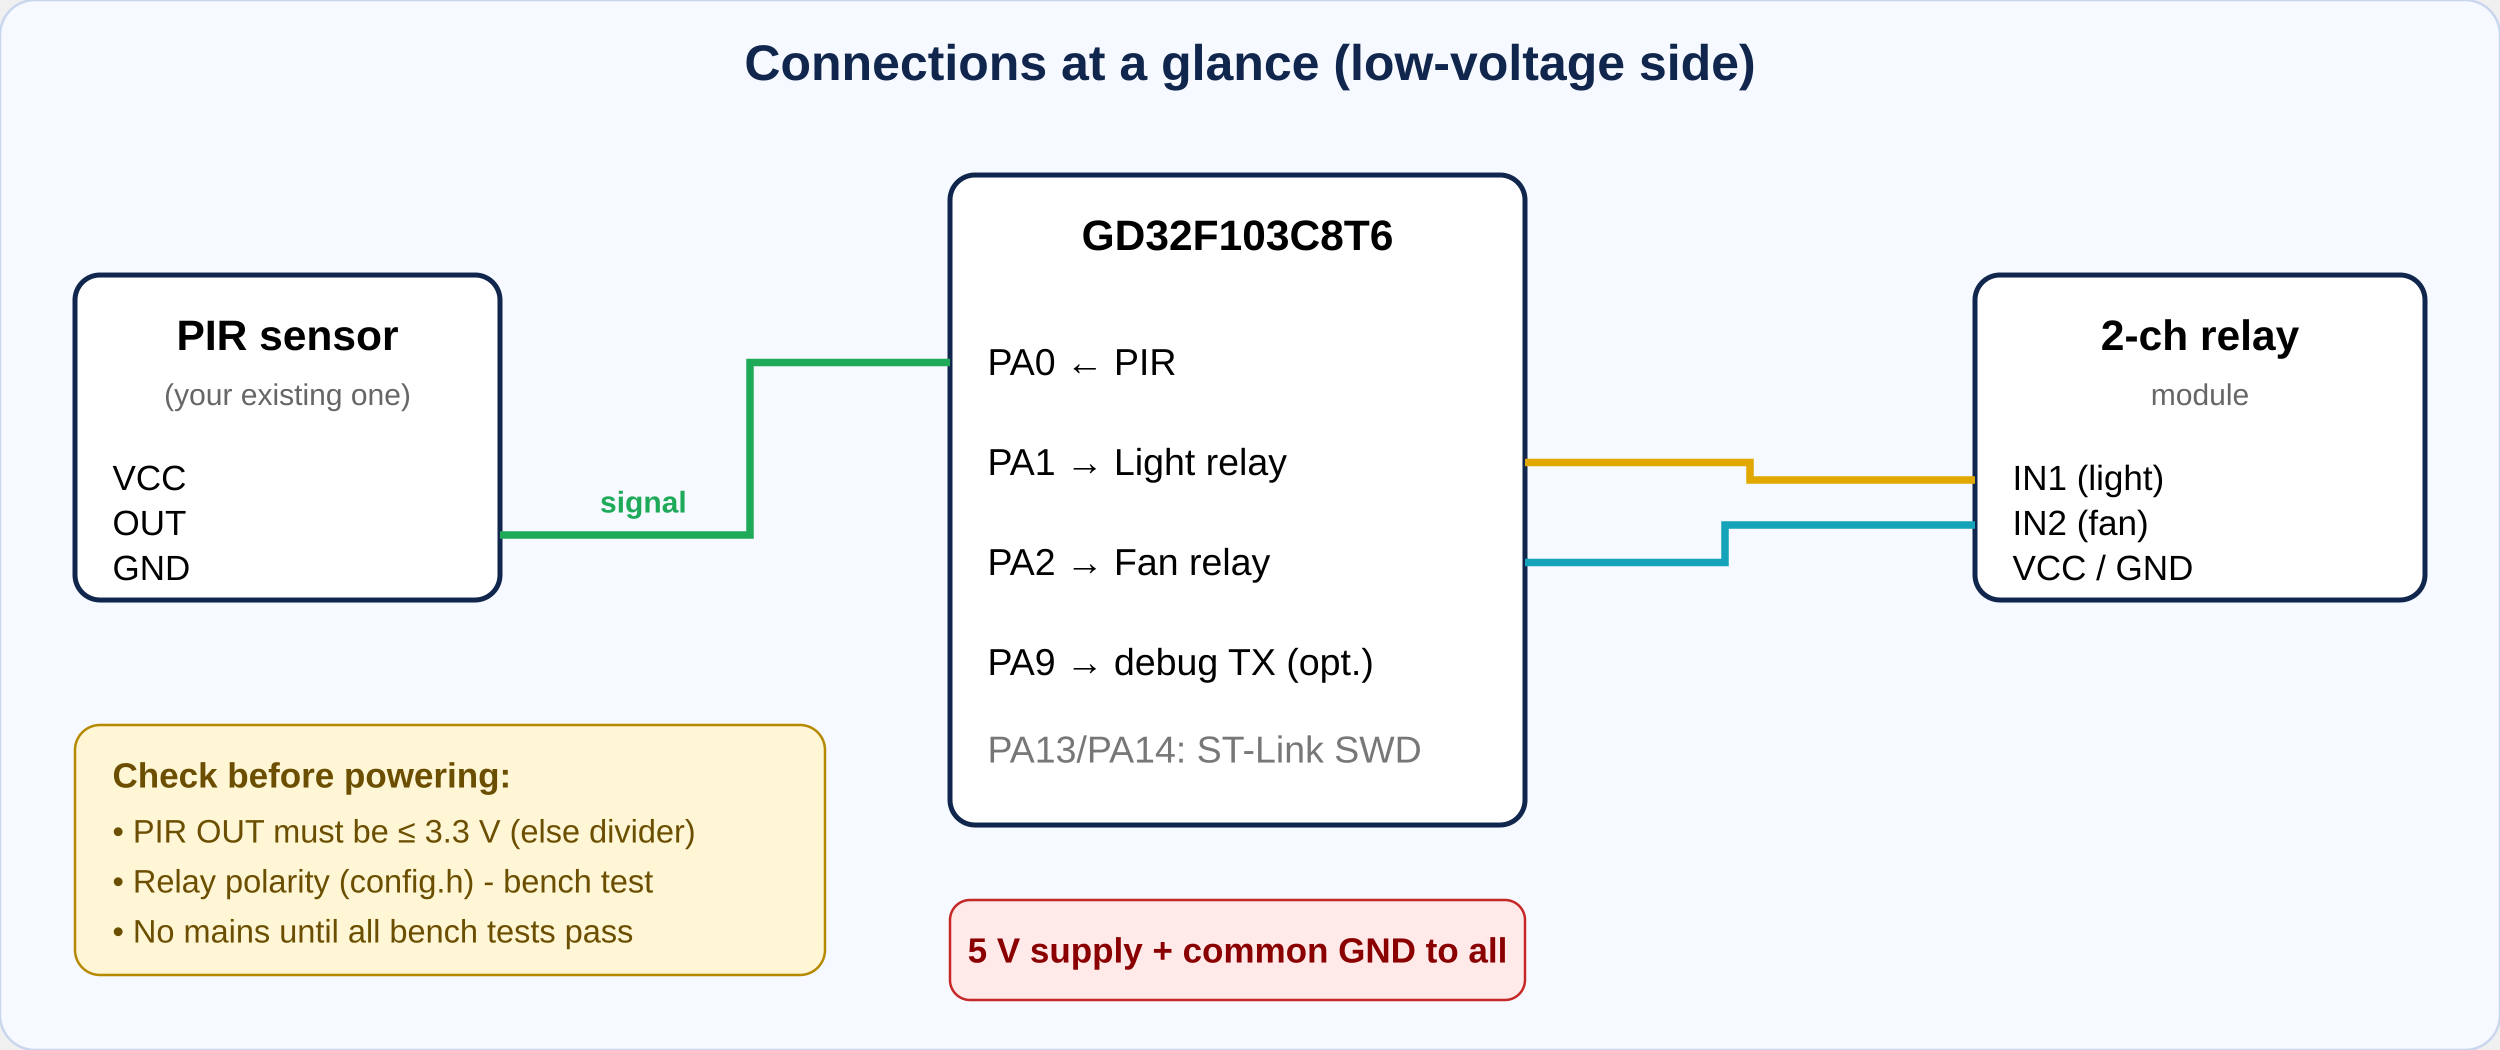
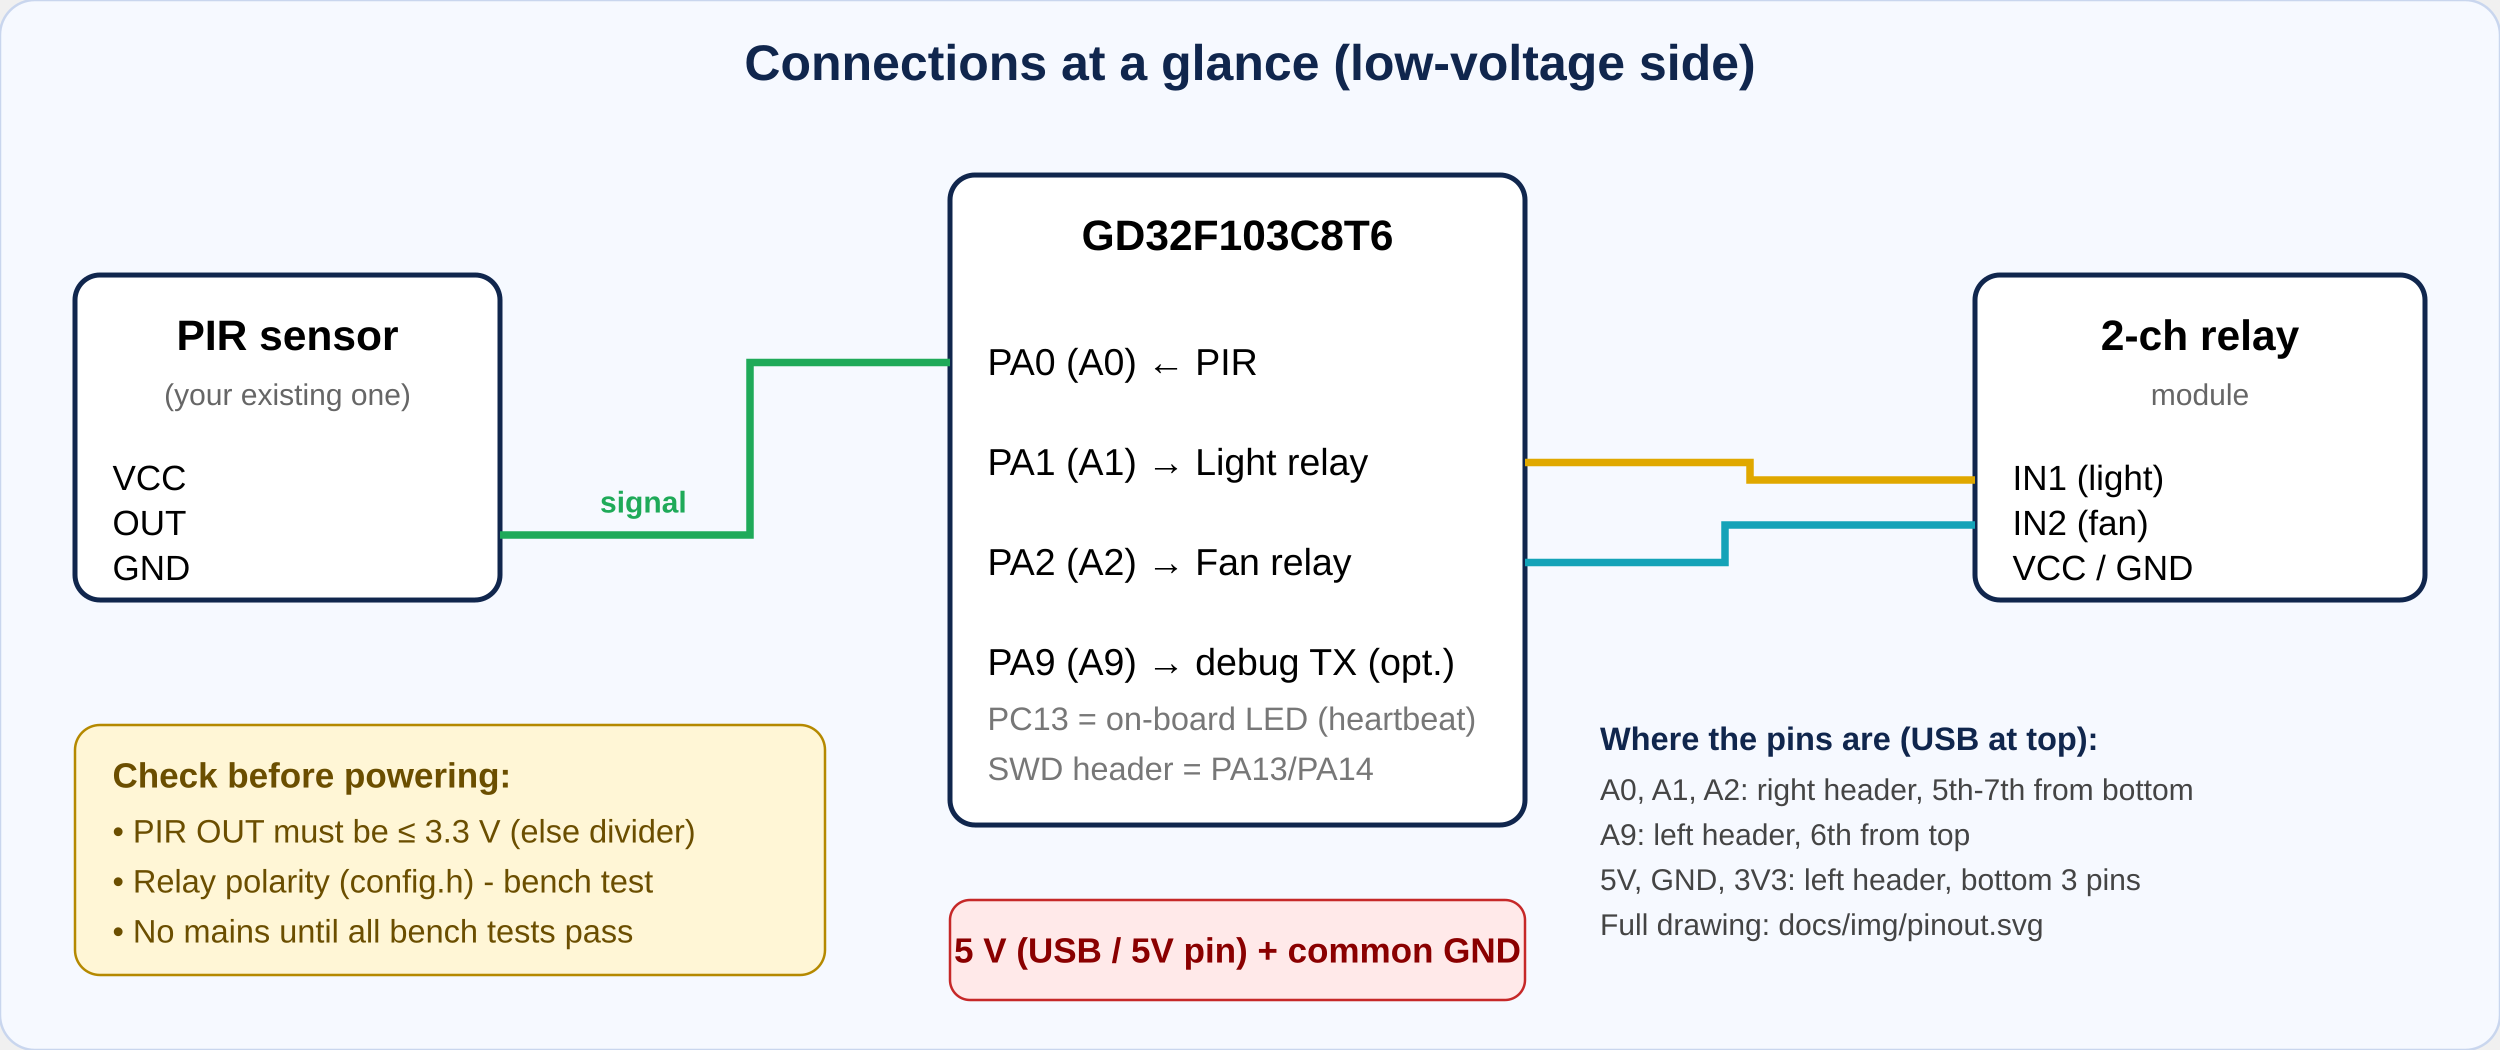
<svg xmlns="http://www.w3.org/2000/svg" viewBox="0 0 1000 420" font-family="Segoe UI, Arial, Helvetica, sans-serif">
  <rect width="1000" height="420" rx="14" fill="#f6f9ff" stroke="#c9d6ee" />
  <text x="500" y="32" text-anchor="middle" font-size="20" font-weight="700" fill="#10264d">Connections at a glance (low-voltage side)</text>
  <rect x="30" y="110" width="170" height="130" rx="10" fill="#fff" stroke="#10264d" stroke-width="2" />
  <text x="115" y="140" text-anchor="middle" font-weight="700" font-size="17">PIR sensor</text>
  <text x="115" y="162" text-anchor="middle" font-size="12" fill="#666">(your existing one)</text>
  <text x="45" y="196" font-size="14">VCC</text>
  <text x="45" y="214" font-size="14">OUT</text>
  <text x="45" y="232" font-size="14">GND</text>
  <rect x="380" y="70" width="230" height="260" rx="10" fill="#fff" stroke="#10264d" stroke-width="2" />
  <text x="495" y="100" text-anchor="middle" font-weight="700" font-size="17">GD32F103C8T6</text>
  <g font-size="15">
-     <text x="395" y="150">PA0  ← PIR</text>
-     <text x="395" y="190">PA1  → Light relay</text>
-     <text x="395" y="230">PA2  → Fan relay</text>
-     <text x="395" y="270">PA9  → debug TX (opt.)</text>
-     <text x="395" y="305" fill="#777">PA13/PA14: ST-Link SWD</text>
+     <text x="395" y="150">PA0 (A0) ← PIR</text>
+     <text x="395" y="190">PA1 (A1) → Light relay</text>
+     <text x="395" y="230">PA2 (A2) → Fan relay</text>
+     <text x="395" y="270">PA9 (A9) → debug TX (opt.)</text>
+     <text x="395" y="292" fill="#777" font-size="13">PC13 = on-board LED (heartbeat)</text>
+     <text x="395" y="312" fill="#777" font-size="13">SWD header = PA13/PA14</text>
  </g>
  <rect x="790" y="110" width="180" height="130" rx="10" fill="#fff" stroke="#10264d" stroke-width="2" />
  <text x="880" y="140" text-anchor="middle" font-weight="700" font-size="17">2-ch relay</text>
  <text x="880" y="162" text-anchor="middle" font-size="12" fill="#666">module</text>
  <text x="805" y="196" font-size="14">IN1 (light)</text>
  <text x="805" y="214" font-size="14">IN2 (fan)</text>
  <text x="805" y="232" font-size="14">VCC / GND</text>
  <g fill="none" stroke-width="3">
    <path d="M200 214 H300 V145 H380" stroke="#1faa59" />
    <path d="M610 185 H700 V192 H790" stroke="#e0a800" />
    <path d="M610 225 H690 V210 H790" stroke="#14a3b8" />
  </g>
  <text x="240" y="205" font-size="12" fill="#1faa59" font-weight="700">signal</text>
  <rect x="380" y="360" width="230" height="40" rx="8" fill="#ffe9e9" stroke="#c62828" />
-   <text x="495" y="385" text-anchor="middle" font-size="14" fill="#8a0000" font-weight="700">5 V supply + common GND to all</text>
+   <text x="495" y="385" text-anchor="middle" font-size="14" fill="#8a0000" font-weight="700">5 V (USB / 5V pin) + common GND</text>
  <rect x="30" y="290" width="300" height="100" rx="10" fill="#fff6d6" stroke="#b58900" />
  <text x="45" y="315" font-size="14" font-weight="700" fill="#6b4e00">Check before powering:</text>
  <text x="45" y="337" font-size="13" fill="#6b4e00">• PIR OUT must be ≤ 3.3 V (else divider)</text>
  <text x="45" y="357" font-size="13" fill="#6b4e00">• Relay polarity (config.h) - bench test</text>
  <text x="45" y="377" font-size="13" fill="#6b4e00">• No mains until all bench tests pass</text>
+   <text x="640" y="300" font-size="13" fill="#10264d" font-weight="700">Where the pins are (USB at top):</text>
+   <text x="640" y="320" font-size="12" fill="#444">A0, A1, A2: right header, 5th-7th from bottom</text>
+   <text x="640" y="338" font-size="12" fill="#444">A9: left header, 6th from top</text>
+   <text x="640" y="356" font-size="12" fill="#444">5V, GND, 3V3: left header, bottom 3 pins</text>
+   <text x="640" y="374" font-size="12" fill="#444">Full drawing: docs/img/pinout.svg</text>
</svg>
